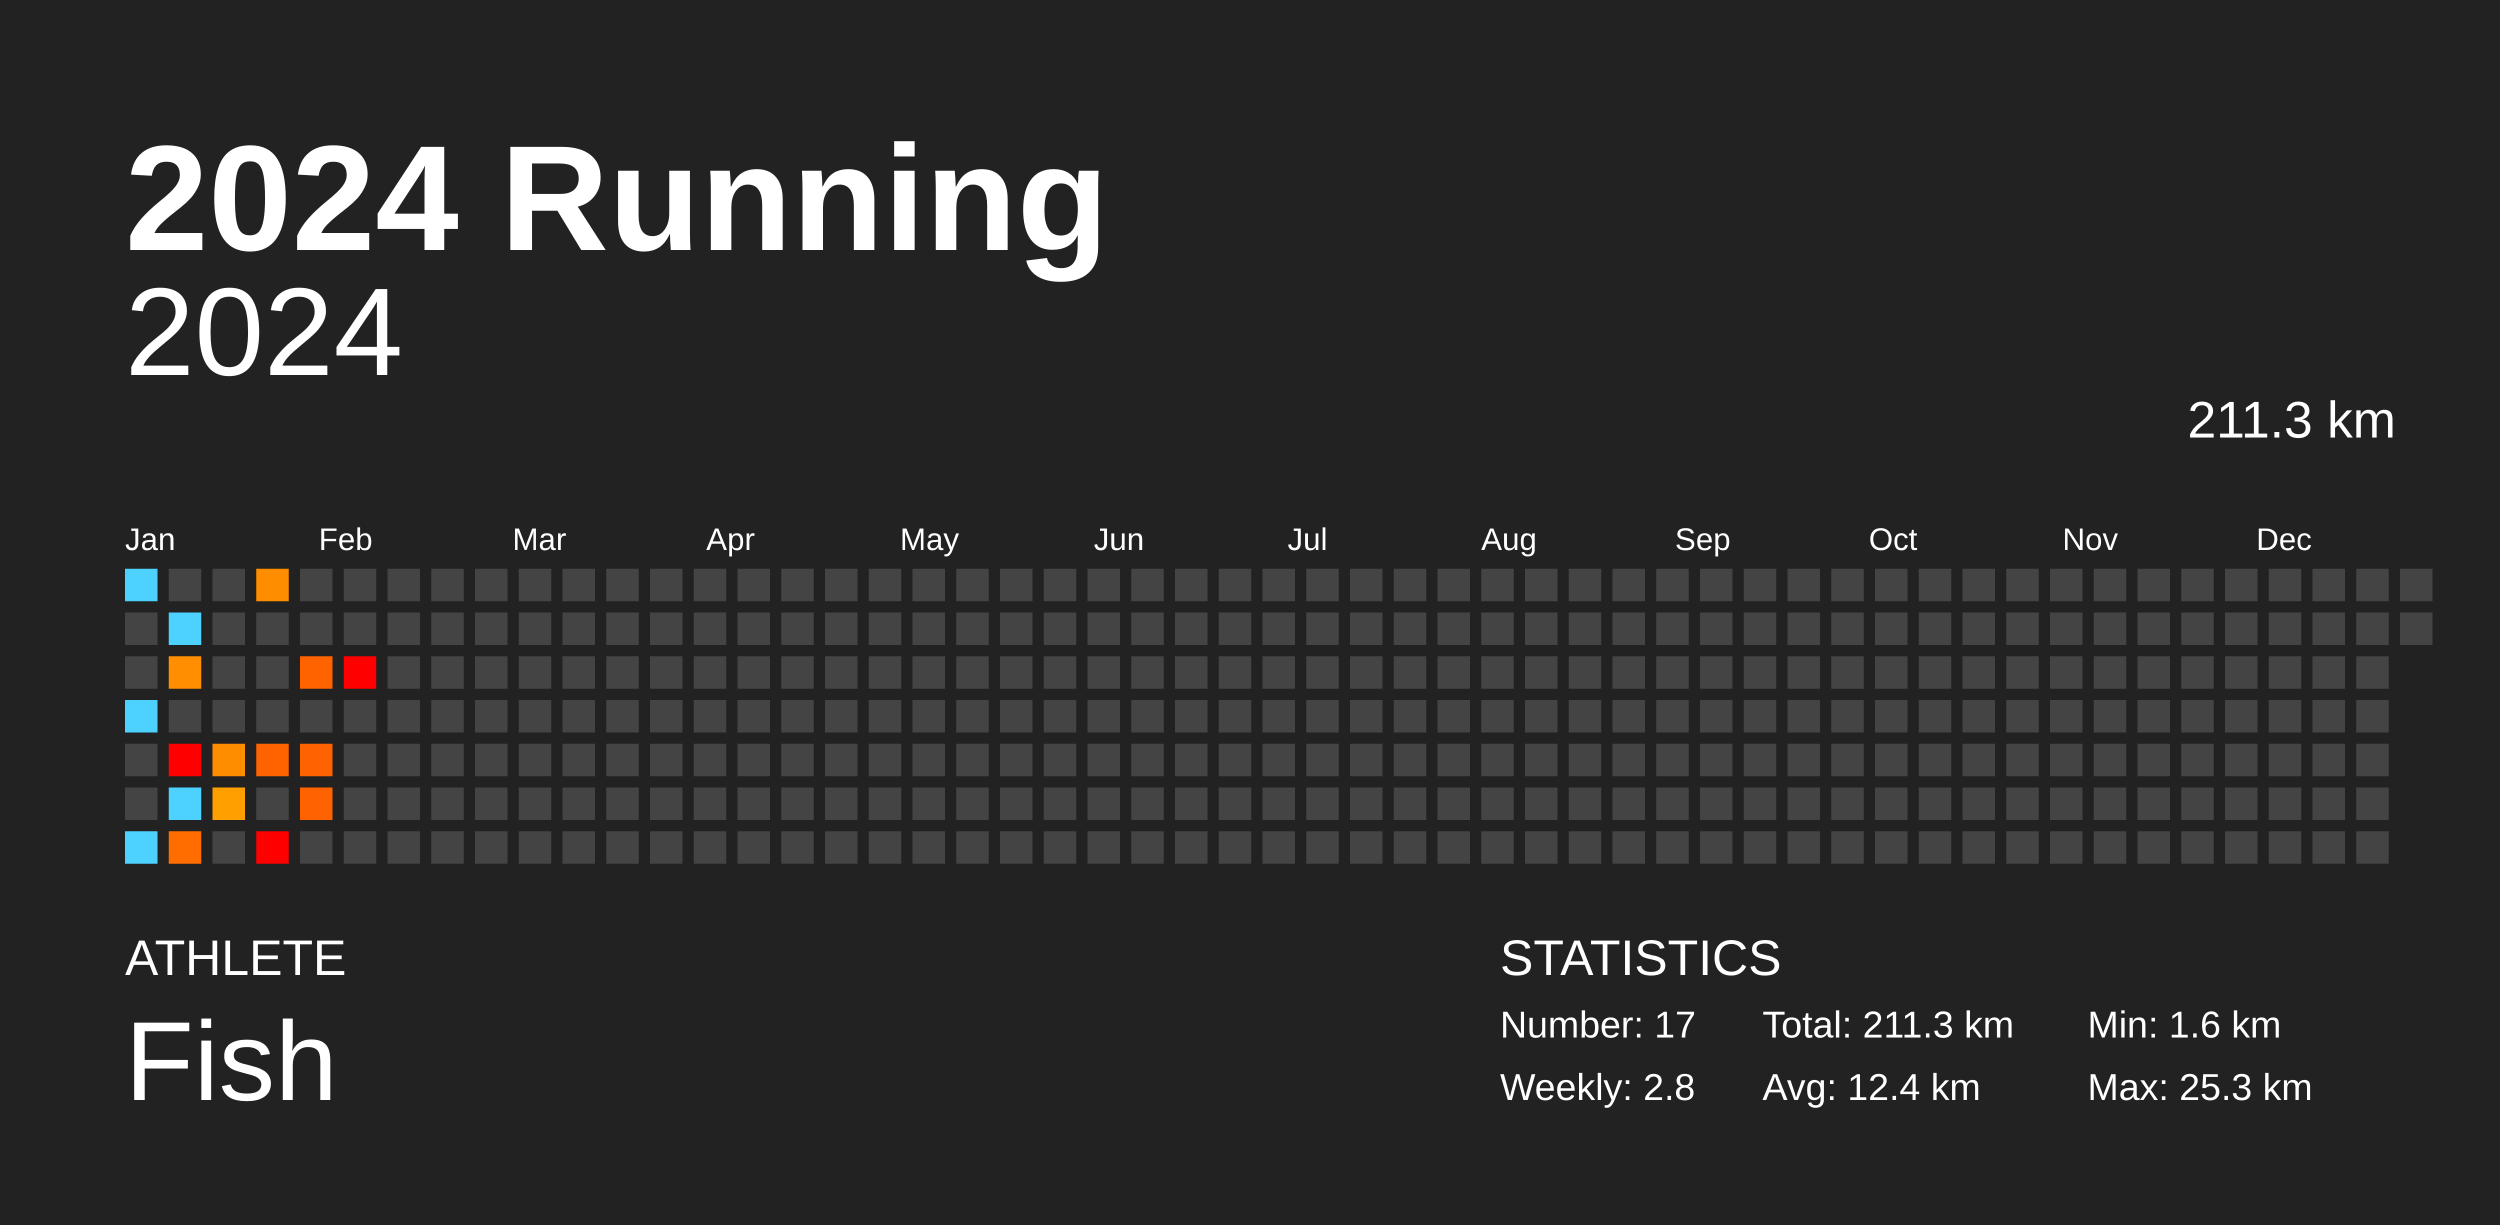
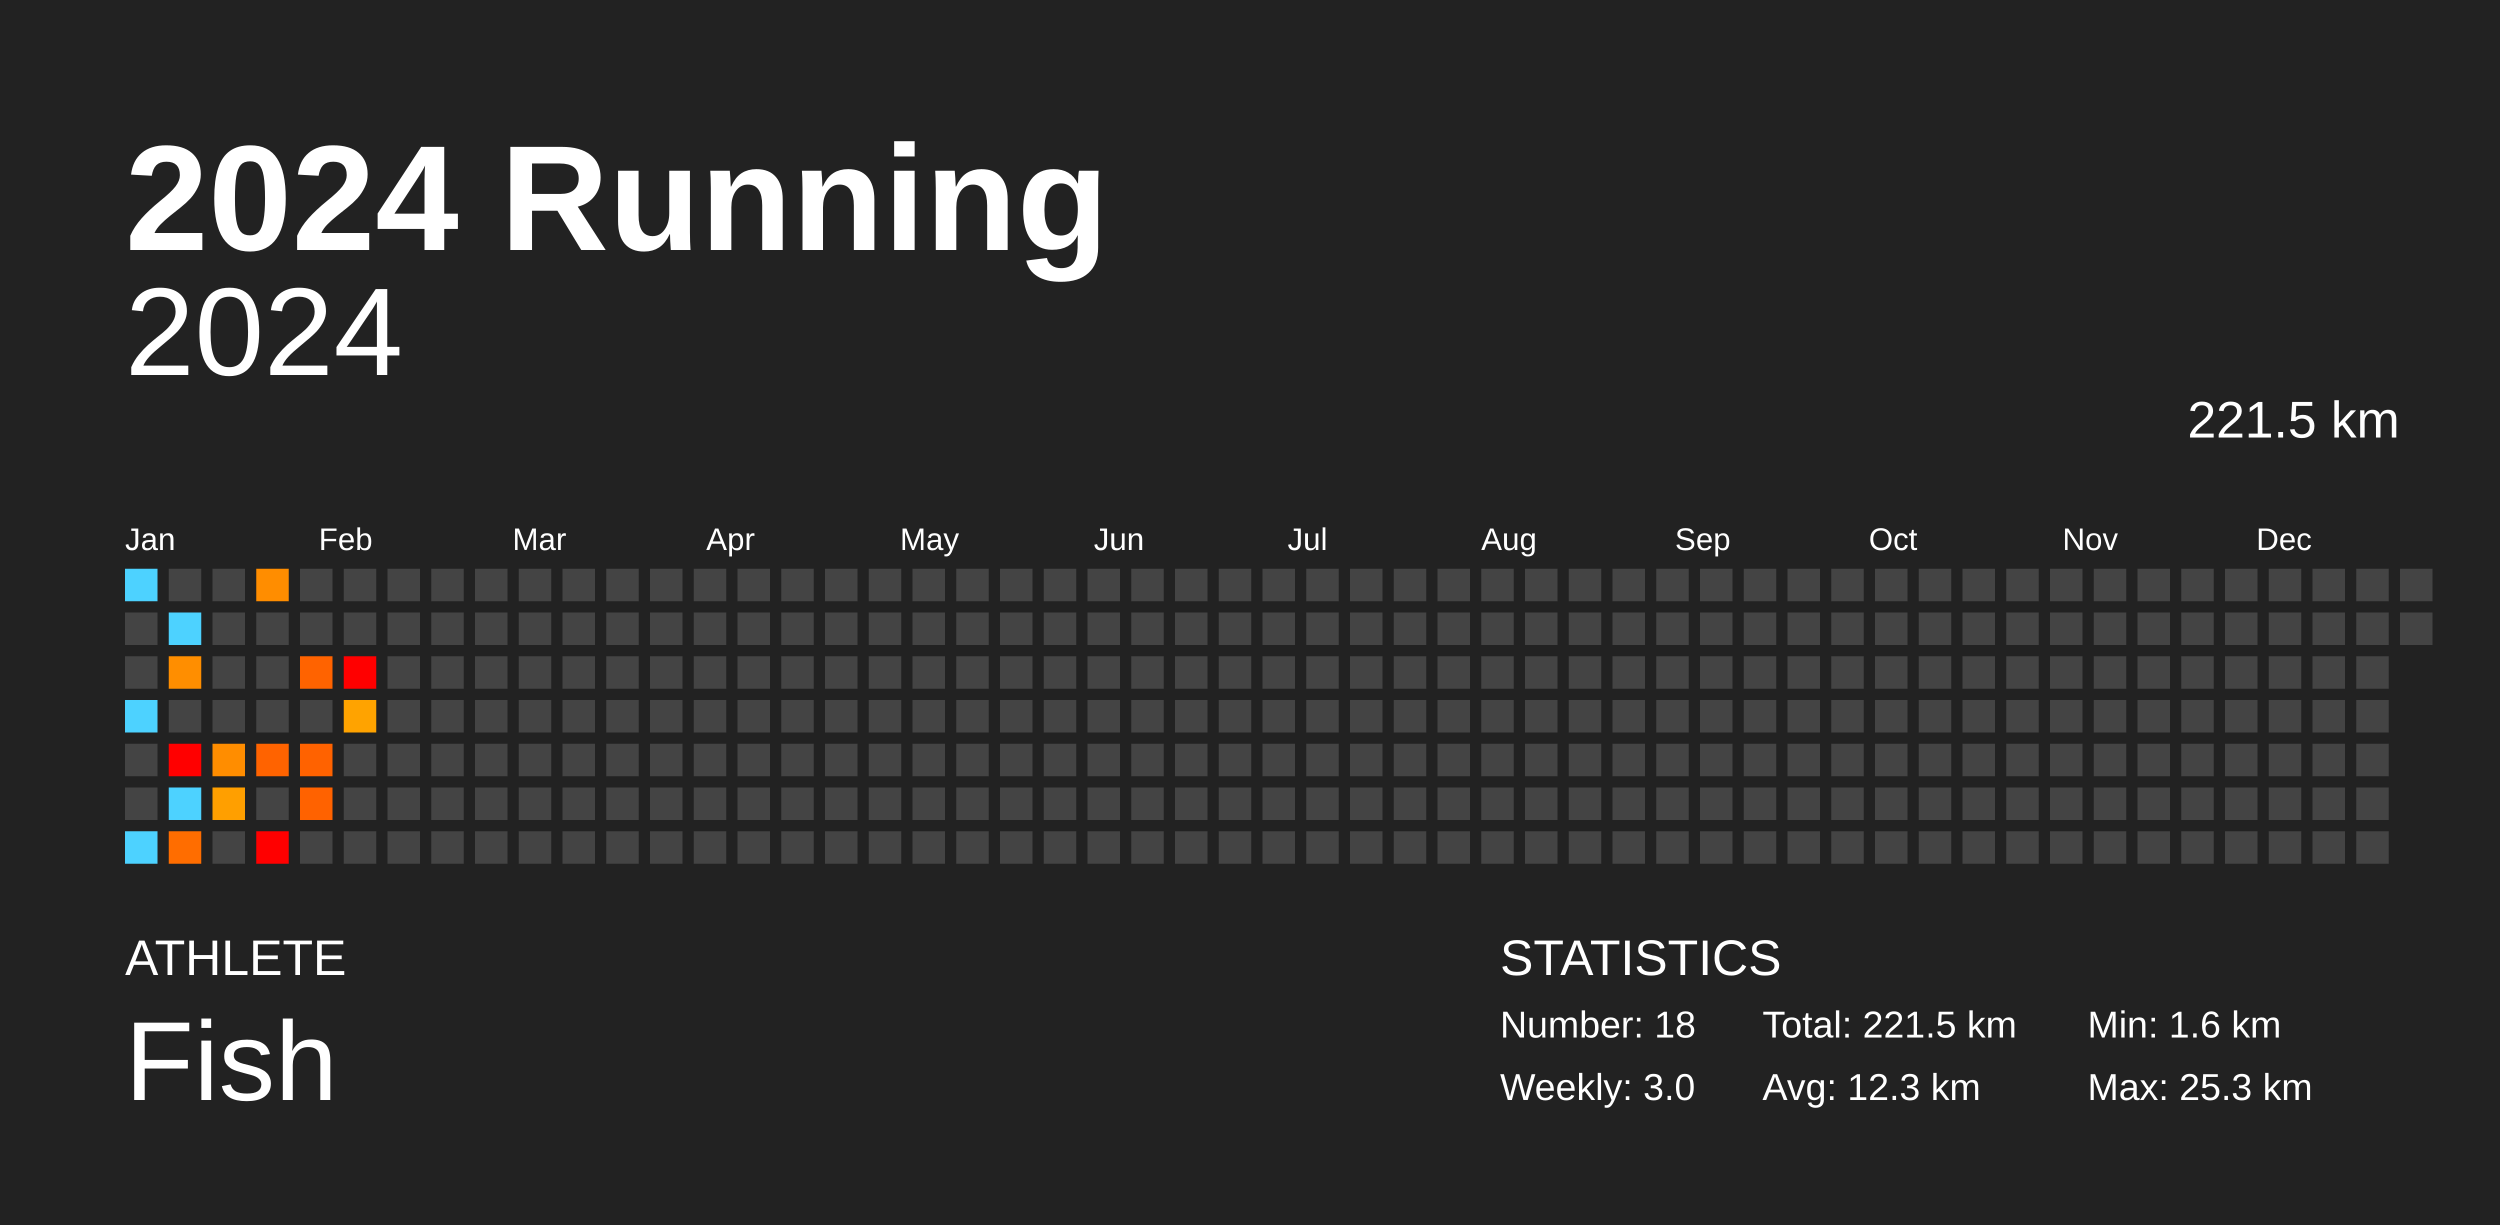
<svg xmlns="http://www.w3.org/2000/svg" baseProfile="full" height="98mm" version="1.1" viewBox="0,0,200,98" width="200mm">
  <defs />
  <rect fill="#222222" height="98" width="200" x="0" y="0" />
  <text fill="#FFFFFF" style="font-size:12px; font-family:Arial; font-weight:bold;" x="10" y="20">2024 Running</text>
  <text fill="#FFFFFF" style="font-size:4px; font-family:Arial" x="10" y="78">ATHLETE</text>
  <text fill="#FFFFFF" style="font-size:9px; font-family:Arial" x="10" y="88">Fish</text>
  <text fill="#FFFFFF" style="font-size:4px; font-family:Arial" x="120" y="78">STATISTICS</text>
-   <text fill="#FFFFFF" style="font-size:3px; font-family:Arial" x="120" y="83">Number: 17</text>
-   <text fill="#FFFFFF" style="font-size:3px; font-family:Arial" x="120" y="88">Weekly: 2.8</text>
-   <text fill="#FFFFFF" style="font-size:3px; font-family:Arial" x="141" y="83">Total: 211.3 km</text>
-   <text fill="#FFFFFF" style="font-size:3px; font-family:Arial" x="141" y="88">Avg: 12.4 km</text>
+   <text fill="#FFFFFF" style="font-size:3px; font-family:Arial" x="120" y="83">Number: 18</text>
+   <text fill="#FFFFFF" style="font-size:3px; font-family:Arial" x="120" y="88">Weekly: 3.0</text>
+   <text fill="#FFFFFF" style="font-size:3px; font-family:Arial" x="141" y="83">Total: 221.5 km</text>
+   <text fill="#FFFFFF" style="font-size:3px; font-family:Arial" x="141" y="88">Avg: 12.3 km</text>
  <text fill="#FFFFFF" style="font-size:3px; font-family:Arial" x="167" y="83">Min: 1.6 km</text>
  <text fill="#FFFFFF" style="font-size:3px; font-family:Arial" x="167" y="88">Max: 25.3 km</text>
  <text alignment-baseline="hanging" fill="#FFFFFF" style="font-size:10.0px; font-family:Arial;" x="10" y="30">2024</text>
-   <text alignment-baseline="hanging" fill="#FFFFFF" style="font-size:4.125px; font-family:Arial;" x="175" y="35">211.3 km</text>
+   <text alignment-baseline="hanging" fill="#FFFFFF" style="font-size:4.125px; font-family:Arial;" x="175" y="35">221.5 km</text>
  <text fill="#FFFFFF" style="font-size:2.5px; font-family:Arial" x="10.0" y="44">Jan</text>
  <text fill="#FFFFFF" style="font-size:2.5px; font-family:Arial" x="25.5" y="44">Feb</text>
  <text fill="#FFFFFF" style="font-size:2.5px; font-family:Arial" x="41.0" y="44">Mar</text>
  <text fill="#FFFFFF" style="font-size:2.5px; font-family:Arial" x="56.5" y="44">Apr</text>
  <text fill="#FFFFFF" style="font-size:2.5px; font-family:Arial" x="72.0" y="44">May</text>
  <text fill="#FFFFFF" style="font-size:2.5px; font-family:Arial" x="87.5" y="44">Jun</text>
  <text fill="#FFFFFF" style="font-size:2.5px; font-family:Arial" x="103.0" y="44">Jul</text>
  <text fill="#FFFFFF" style="font-size:2.5px; font-family:Arial" x="118.5" y="44">Aug</text>
  <text fill="#FFFFFF" style="font-size:2.5px; font-family:Arial" x="134.0" y="44">Sep</text>
  <text fill="#FFFFFF" style="font-size:2.5px; font-family:Arial" x="149.5" y="44">Oct</text>
  <text fill="#FFFFFF" style="font-size:2.5px; font-family:Arial" x="165.0" y="44">Nov</text>
  <text fill="#FFFFFF" style="font-size:2.5px; font-family:Arial" x="180.5" y="44">Dec</text>
  <rect fill="#4dd2ff" height="2.6" width="2.6" x="10.0" y="45.5" />
  <rect fill="#444444" height="2.6" width="2.6" x="10.0" y="49.0" />
  <rect fill="#444444" height="2.6" width="2.6" x="10.0" y="52.5" />
  <rect fill="#4dd2ff" height="2.6" width="2.6" x="10.0" y="56.0" />
  <rect fill="#444444" height="2.6" width="2.6" x="10.0" y="59.5" />
  <rect fill="#444444" height="2.6" width="2.6" x="10.0" y="63.0" />
  <rect fill="#4dd2ff" height="2.6" width="2.6" x="10.0" y="66.5" />
  <rect fill="#444444" height="2.6" width="2.6" x="13.5" y="45.5" />
  <rect fill="#4dd2ff" height="2.6" width="2.6" x="13.5" y="49.0" />
  <rect fill="#ff8e00" height="2.6" width="2.6" x="13.5" y="52.5" />
  <rect fill="#444444" height="2.6" width="2.6" x="13.5" y="56.0" />
  <rect fill="red" height="2.6" width="2.6" x="13.5" y="59.5" />
  <rect fill="#4dd2ff" height="2.6" width="2.6" x="13.5" y="63.0" />
  <rect fill="#ff6d00" height="2.6" width="2.6" x="13.5" y="66.5" />
  <rect fill="#444444" height="2.6" width="2.6" x="17.0" y="45.5" />
  <rect fill="#444444" height="2.6" width="2.6" x="17.0" y="49.0" />
  <rect fill="#444444" height="2.6" width="2.6" x="17.0" y="52.5" />
  <rect fill="#444444" height="2.6" width="2.6" x="17.0" y="56.0" />
  <rect fill="#ff8d00" height="2.6" width="2.6" x="17.0" y="59.5" />
  <rect fill="#ff9f00" height="2.6" width="2.6" x="17.0" y="63.0" />
  <rect fill="#444444" height="2.6" width="2.6" x="17.0" y="66.5" />
  <rect fill="#ff8d00" height="2.6" width="2.6" x="20.5" y="45.5" />
  <rect fill="#444444" height="2.6" width="2.6" x="20.5" y="49.0" />
  <rect fill="#444444" height="2.6" width="2.6" x="20.5" y="52.5" />
  <rect fill="#444444" height="2.6" width="2.6" x="20.5" y="56.0" />
  <rect fill="#ff6300" height="2.6" width="2.6" x="20.5" y="59.5" />
  <rect fill="#444444" height="2.6" width="2.6" x="20.5" y="63.0" />
  <rect fill="red" height="2.6" width="2.6" x="20.5" y="66.5" />
  <rect fill="#444444" height="2.6" width="2.6" x="24.0" y="45.5" />
  <rect fill="#444444" height="2.6" width="2.6" x="24.0" y="49.0" />
  <rect fill="#ff6300" height="2.6" width="2.6" x="24.0" y="52.5" />
  <rect fill="#444444" height="2.6" width="2.6" x="24.0" y="56.0" />
  <rect fill="#ff6200" height="2.6" width="2.6" x="24.0" y="59.5" />
  <rect fill="#ff6200" height="2.6" width="2.6" x="24.0" y="63.0" />
  <rect fill="#444444" height="2.6" width="2.6" x="24.0" y="66.5" />
  <rect fill="#444444" height="2.6" width="2.6" x="27.5" y="45.5" />
  <rect fill="#444444" height="2.6" width="2.6" x="27.5" y="49.0" />
  <rect fill="red" height="2.6" width="2.6" x="27.5" y="52.5" />
-   <rect fill="#444444" height="2.6" width="2.6" x="27.5" y="56.0" />
+   <rect fill="#ffa300" height="2.6" width="2.6" x="27.5" y="56.0" />
  <rect fill="#444444" height="2.6" width="2.6" x="27.5" y="59.5" />
  <rect fill="#444444" height="2.6" width="2.6" x="27.5" y="63.0" />
  <rect fill="#444444" height="2.6" width="2.6" x="27.5" y="66.5" />
  <rect fill="#444444" height="2.6" width="2.6" x="31.0" y="45.5" />
  <rect fill="#444444" height="2.6" width="2.6" x="31.0" y="49.0" />
  <rect fill="#444444" height="2.6" width="2.6" x="31.0" y="52.5" />
  <rect fill="#444444" height="2.6" width="2.6" x="31.0" y="56.0" />
  <rect fill="#444444" height="2.6" width="2.6" x="31.0" y="59.5" />
  <rect fill="#444444" height="2.6" width="2.6" x="31.0" y="63.0" />
  <rect fill="#444444" height="2.6" width="2.6" x="31.0" y="66.5" />
  <rect fill="#444444" height="2.6" width="2.6" x="34.5" y="45.5" />
  <rect fill="#444444" height="2.6" width="2.6" x="34.5" y="49.0" />
  <rect fill="#444444" height="2.6" width="2.6" x="34.5" y="52.5" />
  <rect fill="#444444" height="2.6" width="2.6" x="34.5" y="56.0" />
  <rect fill="#444444" height="2.6" width="2.6" x="34.5" y="59.5" />
  <rect fill="#444444" height="2.6" width="2.6" x="34.5" y="63.0" />
  <rect fill="#444444" height="2.6" width="2.6" x="34.5" y="66.5" />
  <rect fill="#444444" height="2.6" width="2.6" x="38.0" y="45.5" />
  <rect fill="#444444" height="2.6" width="2.6" x="38.0" y="49.0" />
  <rect fill="#444444" height="2.6" width="2.6" x="38.0" y="52.5" />
  <rect fill="#444444" height="2.6" width="2.6" x="38.0" y="56.0" />
  <rect fill="#444444" height="2.6" width="2.6" x="38.0" y="59.5" />
  <rect fill="#444444" height="2.6" width="2.6" x="38.0" y="63.0" />
  <rect fill="#444444" height="2.6" width="2.6" x="38.0" y="66.5" />
  <rect fill="#444444" height="2.6" width="2.6" x="41.5" y="45.5" />
  <rect fill="#444444" height="2.6" width="2.6" x="41.5" y="49.0" />
  <rect fill="#444444" height="2.6" width="2.6" x="41.5" y="52.5" />
  <rect fill="#444444" height="2.6" width="2.6" x="41.5" y="56.0" />
  <rect fill="#444444" height="2.6" width="2.6" x="41.5" y="59.5" />
  <rect fill="#444444" height="2.6" width="2.6" x="41.5" y="63.0" />
  <rect fill="#444444" height="2.6" width="2.6" x="41.5" y="66.5" />
  <rect fill="#444444" height="2.6" width="2.6" x="45.0" y="45.5" />
  <rect fill="#444444" height="2.6" width="2.6" x="45.0" y="49.0" />
  <rect fill="#444444" height="2.6" width="2.6" x="45.0" y="52.5" />
  <rect fill="#444444" height="2.6" width="2.6" x="45.0" y="56.0" />
  <rect fill="#444444" height="2.6" width="2.6" x="45.0" y="59.5" />
  <rect fill="#444444" height="2.6" width="2.6" x="45.0" y="63.0" />
  <rect fill="#444444" height="2.6" width="2.6" x="45.0" y="66.5" />
  <rect fill="#444444" height="2.6" width="2.6" x="48.5" y="45.5" />
  <rect fill="#444444" height="2.6" width="2.6" x="48.5" y="49.0" />
  <rect fill="#444444" height="2.6" width="2.6" x="48.5" y="52.5" />
  <rect fill="#444444" height="2.6" width="2.6" x="48.5" y="56.0" />
  <rect fill="#444444" height="2.6" width="2.6" x="48.5" y="59.5" />
  <rect fill="#444444" height="2.6" width="2.6" x="48.5" y="63.0" />
  <rect fill="#444444" height="2.6" width="2.6" x="48.5" y="66.5" />
  <rect fill="#444444" height="2.6" width="2.6" x="52.0" y="45.5" />
  <rect fill="#444444" height="2.6" width="2.6" x="52.0" y="49.0" />
  <rect fill="#444444" height="2.6" width="2.6" x="52.0" y="52.5" />
  <rect fill="#444444" height="2.6" width="2.6" x="52.0" y="56.0" />
  <rect fill="#444444" height="2.6" width="2.6" x="52.0" y="59.5" />
  <rect fill="#444444" height="2.6" width="2.6" x="52.0" y="63.0" />
  <rect fill="#444444" height="2.6" width="2.6" x="52.0" y="66.5" />
  <rect fill="#444444" height="2.6" width="2.6" x="55.5" y="45.5" />
  <rect fill="#444444" height="2.6" width="2.6" x="55.5" y="49.0" />
  <rect fill="#444444" height="2.6" width="2.6" x="55.5" y="52.5" />
  <rect fill="#444444" height="2.6" width="2.6" x="55.5" y="56.0" />
  <rect fill="#444444" height="2.6" width="2.6" x="55.5" y="59.5" />
  <rect fill="#444444" height="2.6" width="2.6" x="55.5" y="63.0" />
  <rect fill="#444444" height="2.6" width="2.6" x="55.5" y="66.5" />
  <rect fill="#444444" height="2.6" width="2.6" x="59.0" y="45.5" />
  <rect fill="#444444" height="2.6" width="2.6" x="59.0" y="49.0" />
  <rect fill="#444444" height="2.6" width="2.6" x="59.0" y="52.5" />
  <rect fill="#444444" height="2.6" width="2.6" x="59.0" y="56.0" />
  <rect fill="#444444" height="2.6" width="2.6" x="59.0" y="59.5" />
  <rect fill="#444444" height="2.6" width="2.6" x="59.0" y="63.0" />
  <rect fill="#444444" height="2.6" width="2.6" x="59.0" y="66.5" />
  <rect fill="#444444" height="2.6" width="2.6" x="62.5" y="45.5" />
  <rect fill="#444444" height="2.6" width="2.6" x="62.5" y="49.0" />
  <rect fill="#444444" height="2.6" width="2.6" x="62.5" y="52.5" />
  <rect fill="#444444" height="2.6" width="2.6" x="62.5" y="56.0" />
  <rect fill="#444444" height="2.6" width="2.6" x="62.5" y="59.5" />
  <rect fill="#444444" height="2.6" width="2.6" x="62.5" y="63.0" />
  <rect fill="#444444" height="2.6" width="2.6" x="62.5" y="66.5" />
  <rect fill="#444444" height="2.6" width="2.6" x="66.0" y="45.5" />
  <rect fill="#444444" height="2.6" width="2.6" x="66.0" y="49.0" />
  <rect fill="#444444" height="2.6" width="2.6" x="66.0" y="52.5" />
  <rect fill="#444444" height="2.6" width="2.6" x="66.0" y="56.0" />
  <rect fill="#444444" height="2.6" width="2.6" x="66.0" y="59.5" />
  <rect fill="#444444" height="2.6" width="2.6" x="66.0" y="63.0" />
  <rect fill="#444444" height="2.6" width="2.6" x="66.0" y="66.5" />
  <rect fill="#444444" height="2.6" width="2.6" x="69.5" y="45.5" />
  <rect fill="#444444" height="2.6" width="2.6" x="69.5" y="49.0" />
  <rect fill="#444444" height="2.6" width="2.6" x="69.5" y="52.5" />
  <rect fill="#444444" height="2.6" width="2.6" x="69.5" y="56.0" />
  <rect fill="#444444" height="2.6" width="2.6" x="69.5" y="59.5" />
  <rect fill="#444444" height="2.6" width="2.6" x="69.5" y="63.0" />
  <rect fill="#444444" height="2.6" width="2.6" x="69.5" y="66.5" />
  <rect fill="#444444" height="2.6" width="2.6" x="73.0" y="45.5" />
  <rect fill="#444444" height="2.6" width="2.6" x="73.0" y="49.0" />
  <rect fill="#444444" height="2.6" width="2.6" x="73.0" y="52.5" />
  <rect fill="#444444" height="2.6" width="2.6" x="73.0" y="56.0" />
  <rect fill="#444444" height="2.6" width="2.6" x="73.0" y="59.5" />
  <rect fill="#444444" height="2.6" width="2.6" x="73.0" y="63.0" />
  <rect fill="#444444" height="2.6" width="2.6" x="73.0" y="66.5" />
  <rect fill="#444444" height="2.6" width="2.6" x="76.5" y="45.5" />
  <rect fill="#444444" height="2.6" width="2.6" x="76.5" y="49.0" />
  <rect fill="#444444" height="2.6" width="2.6" x="76.5" y="52.5" />
  <rect fill="#444444" height="2.6" width="2.6" x="76.5" y="56.0" />
  <rect fill="#444444" height="2.6" width="2.6" x="76.5" y="59.5" />
  <rect fill="#444444" height="2.6" width="2.6" x="76.5" y="63.0" />
  <rect fill="#444444" height="2.6" width="2.6" x="76.5" y="66.5" />
  <rect fill="#444444" height="2.6" width="2.6" x="80.0" y="45.5" />
  <rect fill="#444444" height="2.6" width="2.6" x="80.0" y="49.0" />
  <rect fill="#444444" height="2.6" width="2.6" x="80.0" y="52.5" />
  <rect fill="#444444" height="2.6" width="2.6" x="80.0" y="56.0" />
  <rect fill="#444444" height="2.6" width="2.6" x="80.0" y="59.5" />
  <rect fill="#444444" height="2.6" width="2.6" x="80.0" y="63.0" />
  <rect fill="#444444" height="2.6" width="2.6" x="80.0" y="66.5" />
  <rect fill="#444444" height="2.6" width="2.6" x="83.5" y="45.5" />
  <rect fill="#444444" height="2.6" width="2.6" x="83.5" y="49.0" />
  <rect fill="#444444" height="2.6" width="2.6" x="83.5" y="52.5" />
  <rect fill="#444444" height="2.6" width="2.6" x="83.5" y="56.0" />
  <rect fill="#444444" height="2.6" width="2.6" x="83.5" y="59.5" />
  <rect fill="#444444" height="2.6" width="2.6" x="83.5" y="63.0" />
  <rect fill="#444444" height="2.6" width="2.6" x="83.5" y="66.5" />
  <rect fill="#444444" height="2.6" width="2.6" x="87.0" y="45.5" />
  <rect fill="#444444" height="2.6" width="2.6" x="87.0" y="49.0" />
  <rect fill="#444444" height="2.6" width="2.6" x="87.0" y="52.5" />
  <rect fill="#444444" height="2.6" width="2.6" x="87.0" y="56.0" />
  <rect fill="#444444" height="2.6" width="2.6" x="87.0" y="59.5" />
  <rect fill="#444444" height="2.6" width="2.6" x="87.0" y="63.0" />
  <rect fill="#444444" height="2.6" width="2.6" x="87.0" y="66.5" />
  <rect fill="#444444" height="2.6" width="2.6" x="90.5" y="45.5" />
  <rect fill="#444444" height="2.6" width="2.6" x="90.5" y="49.0" />
  <rect fill="#444444" height="2.6" width="2.6" x="90.5" y="52.5" />
  <rect fill="#444444" height="2.6" width="2.6" x="90.5" y="56.0" />
  <rect fill="#444444" height="2.6" width="2.6" x="90.5" y="59.5" />
  <rect fill="#444444" height="2.6" width="2.6" x="90.5" y="63.0" />
  <rect fill="#444444" height="2.6" width="2.6" x="90.5" y="66.5" />
  <rect fill="#444444" height="2.6" width="2.6" x="94.0" y="45.5" />
  <rect fill="#444444" height="2.6" width="2.6" x="94.0" y="49.0" />
  <rect fill="#444444" height="2.6" width="2.6" x="94.0" y="52.5" />
  <rect fill="#444444" height="2.6" width="2.6" x="94.0" y="56.0" />
  <rect fill="#444444" height="2.6" width="2.6" x="94.0" y="59.5" />
  <rect fill="#444444" height="2.6" width="2.6" x="94.0" y="63.0" />
  <rect fill="#444444" height="2.6" width="2.6" x="94.0" y="66.5" />
  <rect fill="#444444" height="2.6" width="2.6" x="97.5" y="45.5" />
  <rect fill="#444444" height="2.6" width="2.6" x="97.5" y="49.0" />
  <rect fill="#444444" height="2.6" width="2.6" x="97.5" y="52.5" />
  <rect fill="#444444" height="2.6" width="2.6" x="97.5" y="56.0" />
  <rect fill="#444444" height="2.6" width="2.6" x="97.5" y="59.5" />
  <rect fill="#444444" height="2.6" width="2.6" x="97.5" y="63.0" />
  <rect fill="#444444" height="2.6" width="2.6" x="97.5" y="66.5" />
  <rect fill="#444444" height="2.6" width="2.6" x="101.0" y="45.5" />
  <rect fill="#444444" height="2.6" width="2.6" x="101.0" y="49.0" />
  <rect fill="#444444" height="2.6" width="2.6" x="101.0" y="52.5" />
  <rect fill="#444444" height="2.6" width="2.6" x="101.0" y="56.0" />
  <rect fill="#444444" height="2.6" width="2.6" x="101.0" y="59.5" />
  <rect fill="#444444" height="2.6" width="2.6" x="101.0" y="63.0" />
  <rect fill="#444444" height="2.6" width="2.6" x="101.0" y="66.5" />
  <rect fill="#444444" height="2.6" width="2.6" x="104.5" y="45.5" />
  <rect fill="#444444" height="2.6" width="2.6" x="104.5" y="49.0" />
  <rect fill="#444444" height="2.6" width="2.6" x="104.5" y="52.5" />
  <rect fill="#444444" height="2.6" width="2.6" x="104.5" y="56.0" />
  <rect fill="#444444" height="2.6" width="2.6" x="104.5" y="59.5" />
  <rect fill="#444444" height="2.6" width="2.6" x="104.5" y="63.0" />
  <rect fill="#444444" height="2.6" width="2.6" x="104.5" y="66.5" />
  <rect fill="#444444" height="2.6" width="2.6" x="108.0" y="45.5" />
  <rect fill="#444444" height="2.6" width="2.6" x="108.0" y="49.0" />
  <rect fill="#444444" height="2.6" width="2.6" x="108.0" y="52.5" />
  <rect fill="#444444" height="2.6" width="2.6" x="108.0" y="56.0" />
  <rect fill="#444444" height="2.6" width="2.6" x="108.0" y="59.5" />
  <rect fill="#444444" height="2.6" width="2.6" x="108.0" y="63.0" />
  <rect fill="#444444" height="2.6" width="2.6" x="108.0" y="66.5" />
  <rect fill="#444444" height="2.6" width="2.6" x="111.5" y="45.5" />
  <rect fill="#444444" height="2.6" width="2.6" x="111.5" y="49.0" />
  <rect fill="#444444" height="2.6" width="2.6" x="111.5" y="52.5" />
  <rect fill="#444444" height="2.6" width="2.6" x="111.5" y="56.0" />
  <rect fill="#444444" height="2.6" width="2.6" x="111.5" y="59.5" />
  <rect fill="#444444" height="2.6" width="2.6" x="111.5" y="63.0" />
  <rect fill="#444444" height="2.6" width="2.6" x="111.5" y="66.5" />
  <rect fill="#444444" height="2.6" width="2.6" x="115.0" y="45.5" />
  <rect fill="#444444" height="2.6" width="2.6" x="115.0" y="49.0" />
  <rect fill="#444444" height="2.6" width="2.6" x="115.0" y="52.5" />
  <rect fill="#444444" height="2.6" width="2.6" x="115.0" y="56.0" />
  <rect fill="#444444" height="2.6" width="2.6" x="115.0" y="59.5" />
  <rect fill="#444444" height="2.6" width="2.6" x="115.0" y="63.0" />
  <rect fill="#444444" height="2.6" width="2.6" x="115.0" y="66.5" />
  <rect fill="#444444" height="2.6" width="2.6" x="118.5" y="45.5" />
  <rect fill="#444444" height="2.6" width="2.6" x="118.5" y="49.0" />
  <rect fill="#444444" height="2.6" width="2.6" x="118.5" y="52.5" />
  <rect fill="#444444" height="2.6" width="2.6" x="118.5" y="56.0" />
  <rect fill="#444444" height="2.6" width="2.6" x="118.5" y="59.5" />
  <rect fill="#444444" height="2.6" width="2.6" x="118.5" y="63.0" />
  <rect fill="#444444" height="2.6" width="2.6" x="118.5" y="66.5" />
  <rect fill="#444444" height="2.6" width="2.6" x="122.0" y="45.5" />
  <rect fill="#444444" height="2.6" width="2.6" x="122.0" y="49.0" />
  <rect fill="#444444" height="2.6" width="2.6" x="122.0" y="52.5" />
  <rect fill="#444444" height="2.6" width="2.6" x="122.0" y="56.0" />
  <rect fill="#444444" height="2.6" width="2.6" x="122.0" y="59.5" />
  <rect fill="#444444" height="2.6" width="2.6" x="122.0" y="63.0" />
  <rect fill="#444444" height="2.6" width="2.6" x="122.0" y="66.5" />
  <rect fill="#444444" height="2.6" width="2.6" x="125.5" y="45.5" />
  <rect fill="#444444" height="2.6" width="2.6" x="125.5" y="49.0" />
  <rect fill="#444444" height="2.6" width="2.6" x="125.5" y="52.5" />
  <rect fill="#444444" height="2.6" width="2.6" x="125.5" y="56.0" />
  <rect fill="#444444" height="2.6" width="2.6" x="125.5" y="59.5" />
  <rect fill="#444444" height="2.6" width="2.6" x="125.5" y="63.0" />
  <rect fill="#444444" height="2.6" width="2.6" x="125.5" y="66.5" />
  <rect fill="#444444" height="2.6" width="2.6" x="129.0" y="45.5" />
  <rect fill="#444444" height="2.6" width="2.6" x="129.0" y="49.0" />
  <rect fill="#444444" height="2.6" width="2.6" x="129.0" y="52.5" />
  <rect fill="#444444" height="2.6" width="2.6" x="129.0" y="56.0" />
  <rect fill="#444444" height="2.6" width="2.6" x="129.0" y="59.5" />
  <rect fill="#444444" height="2.6" width="2.6" x="129.0" y="63.0" />
  <rect fill="#444444" height="2.6" width="2.6" x="129.0" y="66.5" />
  <rect fill="#444444" height="2.6" width="2.6" x="132.5" y="45.5" />
  <rect fill="#444444" height="2.6" width="2.6" x="132.5" y="49.0" />
  <rect fill="#444444" height="2.6" width="2.6" x="132.5" y="52.5" />
  <rect fill="#444444" height="2.6" width="2.6" x="132.5" y="56.0" />
  <rect fill="#444444" height="2.6" width="2.6" x="132.5" y="59.5" />
  <rect fill="#444444" height="2.6" width="2.6" x="132.5" y="63.0" />
  <rect fill="#444444" height="2.6" width="2.6" x="132.5" y="66.5" />
  <rect fill="#444444" height="2.6" width="2.6" x="136.0" y="45.5" />
  <rect fill="#444444" height="2.6" width="2.6" x="136.0" y="49.0" />
  <rect fill="#444444" height="2.6" width="2.6" x="136.0" y="52.5" />
  <rect fill="#444444" height="2.6" width="2.6" x="136.0" y="56.0" />
  <rect fill="#444444" height="2.6" width="2.6" x="136.0" y="59.5" />
  <rect fill="#444444" height="2.6" width="2.6" x="136.0" y="63.0" />
  <rect fill="#444444" height="2.6" width="2.6" x="136.0" y="66.5" />
  <rect fill="#444444" height="2.6" width="2.6" x="139.5" y="45.5" />
  <rect fill="#444444" height="2.6" width="2.6" x="139.5" y="49.0" />
  <rect fill="#444444" height="2.6" width="2.6" x="139.5" y="52.5" />
  <rect fill="#444444" height="2.6" width="2.6" x="139.5" y="56.0" />
  <rect fill="#444444" height="2.6" width="2.6" x="139.5" y="59.5" />
  <rect fill="#444444" height="2.6" width="2.6" x="139.5" y="63.0" />
  <rect fill="#444444" height="2.6" width="2.6" x="139.5" y="66.5" />
  <rect fill="#444444" height="2.6" width="2.6" x="143.0" y="45.5" />
  <rect fill="#444444" height="2.6" width="2.6" x="143.0" y="49.0" />
  <rect fill="#444444" height="2.6" width="2.6" x="143.0" y="52.5" />
  <rect fill="#444444" height="2.6" width="2.6" x="143.0" y="56.0" />
  <rect fill="#444444" height="2.6" width="2.6" x="143.0" y="59.5" />
  <rect fill="#444444" height="2.6" width="2.6" x="143.0" y="63.0" />
  <rect fill="#444444" height="2.6" width="2.6" x="143.0" y="66.5" />
  <rect fill="#444444" height="2.6" width="2.6" x="146.5" y="45.5" />
  <rect fill="#444444" height="2.6" width="2.6" x="146.5" y="49.0" />
  <rect fill="#444444" height="2.6" width="2.6" x="146.5" y="52.5" />
  <rect fill="#444444" height="2.6" width="2.6" x="146.5" y="56.0" />
  <rect fill="#444444" height="2.6" width="2.6" x="146.5" y="59.5" />
  <rect fill="#444444" height="2.6" width="2.6" x="146.5" y="63.0" />
  <rect fill="#444444" height="2.6" width="2.6" x="146.5" y="66.5" />
  <rect fill="#444444" height="2.6" width="2.6" x="150.0" y="45.5" />
  <rect fill="#444444" height="2.6" width="2.6" x="150.0" y="49.0" />
  <rect fill="#444444" height="2.6" width="2.6" x="150.0" y="52.5" />
  <rect fill="#444444" height="2.6" width="2.6" x="150.0" y="56.0" />
  <rect fill="#444444" height="2.6" width="2.6" x="150.0" y="59.5" />
  <rect fill="#444444" height="2.6" width="2.6" x="150.0" y="63.0" />
  <rect fill="#444444" height="2.6" width="2.6" x="150.0" y="66.5" />
  <rect fill="#444444" height="2.6" width="2.6" x="153.5" y="45.5" />
  <rect fill="#444444" height="2.6" width="2.6" x="153.5" y="49.0" />
  <rect fill="#444444" height="2.6" width="2.6" x="153.5" y="52.5" />
  <rect fill="#444444" height="2.6" width="2.6" x="153.5" y="56.0" />
  <rect fill="#444444" height="2.6" width="2.6" x="153.5" y="59.5" />
  <rect fill="#444444" height="2.6" width="2.6" x="153.5" y="63.0" />
  <rect fill="#444444" height="2.6" width="2.6" x="153.5" y="66.5" />
  <rect fill="#444444" height="2.6" width="2.6" x="157.0" y="45.5" />
  <rect fill="#444444" height="2.6" width="2.6" x="157.0" y="49.0" />
  <rect fill="#444444" height="2.6" width="2.6" x="157.0" y="52.5" />
  <rect fill="#444444" height="2.6" width="2.6" x="157.0" y="56.0" />
  <rect fill="#444444" height="2.6" width="2.6" x="157.0" y="59.5" />
  <rect fill="#444444" height="2.6" width="2.6" x="157.0" y="63.0" />
  <rect fill="#444444" height="2.6" width="2.6" x="157.0" y="66.5" />
  <rect fill="#444444" height="2.6" width="2.6" x="160.5" y="45.5" />
  <rect fill="#444444" height="2.6" width="2.6" x="160.5" y="49.0" />
  <rect fill="#444444" height="2.6" width="2.6" x="160.5" y="52.5" />
  <rect fill="#444444" height="2.6" width="2.6" x="160.5" y="56.0" />
  <rect fill="#444444" height="2.6" width="2.6" x="160.5" y="59.5" />
  <rect fill="#444444" height="2.6" width="2.6" x="160.5" y="63.0" />
  <rect fill="#444444" height="2.6" width="2.6" x="160.5" y="66.5" />
  <rect fill="#444444" height="2.6" width="2.6" x="164.0" y="45.5" />
  <rect fill="#444444" height="2.6" width="2.6" x="164.0" y="49.0" />
  <rect fill="#444444" height="2.6" width="2.6" x="164.0" y="52.5" />
  <rect fill="#444444" height="2.6" width="2.6" x="164.0" y="56.0" />
  <rect fill="#444444" height="2.6" width="2.6" x="164.0" y="59.5" />
  <rect fill="#444444" height="2.6" width="2.6" x="164.0" y="63.0" />
  <rect fill="#444444" height="2.6" width="2.6" x="164.0" y="66.5" />
  <rect fill="#444444" height="2.6" width="2.6" x="167.5" y="45.5" />
  <rect fill="#444444" height="2.6" width="2.6" x="167.5" y="49.0" />
  <rect fill="#444444" height="2.6" width="2.6" x="167.5" y="52.5" />
  <rect fill="#444444" height="2.6" width="2.6" x="167.5" y="56.0" />
  <rect fill="#444444" height="2.6" width="2.6" x="167.5" y="59.5" />
  <rect fill="#444444" height="2.6" width="2.6" x="167.5" y="63.0" />
  <rect fill="#444444" height="2.6" width="2.6" x="167.5" y="66.5" />
  <rect fill="#444444" height="2.6" width="2.6" x="171.0" y="45.5" />
  <rect fill="#444444" height="2.6" width="2.6" x="171.0" y="49.0" />
  <rect fill="#444444" height="2.6" width="2.6" x="171.0" y="52.5" />
  <rect fill="#444444" height="2.6" width="2.6" x="171.0" y="56.0" />
  <rect fill="#444444" height="2.6" width="2.6" x="171.0" y="59.5" />
  <rect fill="#444444" height="2.6" width="2.6" x="171.0" y="63.0" />
  <rect fill="#444444" height="2.6" width="2.6" x="171.0" y="66.5" />
  <rect fill="#444444" height="2.6" width="2.6" x="174.5" y="45.5" />
  <rect fill="#444444" height="2.6" width="2.6" x="174.5" y="49.0" />
  <rect fill="#444444" height="2.6" width="2.6" x="174.5" y="52.5" />
  <rect fill="#444444" height="2.6" width="2.6" x="174.5" y="56.0" />
  <rect fill="#444444" height="2.6" width="2.6" x="174.5" y="59.5" />
  <rect fill="#444444" height="2.6" width="2.6" x="174.5" y="63.0" />
  <rect fill="#444444" height="2.6" width="2.6" x="174.5" y="66.5" />
  <rect fill="#444444" height="2.6" width="2.6" x="178.0" y="45.5" />
  <rect fill="#444444" height="2.6" width="2.6" x="178.0" y="49.0" />
  <rect fill="#444444" height="2.6" width="2.6" x="178.0" y="52.5" />
  <rect fill="#444444" height="2.6" width="2.6" x="178.0" y="56.0" />
  <rect fill="#444444" height="2.6" width="2.6" x="178.0" y="59.5" />
  <rect fill="#444444" height="2.6" width="2.6" x="178.0" y="63.0" />
  <rect fill="#444444" height="2.6" width="2.6" x="178.0" y="66.5" />
  <rect fill="#444444" height="2.6" width="2.6" x="181.5" y="45.5" />
  <rect fill="#444444" height="2.6" width="2.6" x="181.5" y="49.0" />
  <rect fill="#444444" height="2.6" width="2.6" x="181.5" y="52.5" />
  <rect fill="#444444" height="2.6" width="2.6" x="181.5" y="56.0" />
  <rect fill="#444444" height="2.6" width="2.6" x="181.5" y="59.5" />
  <rect fill="#444444" height="2.6" width="2.6" x="181.5" y="63.0" />
  <rect fill="#444444" height="2.6" width="2.6" x="181.5" y="66.5" />
  <rect fill="#444444" height="2.6" width="2.6" x="185.0" y="45.5" />
  <rect fill="#444444" height="2.6" width="2.6" x="185.0" y="49.0" />
  <rect fill="#444444" height="2.6" width="2.6" x="185.0" y="52.5" />
  <rect fill="#444444" height="2.6" width="2.6" x="185.0" y="56.0" />
  <rect fill="#444444" height="2.6" width="2.6" x="185.0" y="59.5" />
  <rect fill="#444444" height="2.6" width="2.6" x="185.0" y="63.0" />
  <rect fill="#444444" height="2.6" width="2.6" x="185.0" y="66.5" />
  <rect fill="#444444" height="2.6" width="2.6" x="188.5" y="45.5" />
  <rect fill="#444444" height="2.6" width="2.6" x="188.5" y="49.0" />
  <rect fill="#444444" height="2.6" width="2.6" x="188.5" y="52.5" />
  <rect fill="#444444" height="2.6" width="2.6" x="188.5" y="56.0" />
  <rect fill="#444444" height="2.6" width="2.6" x="188.5" y="59.5" />
  <rect fill="#444444" height="2.6" width="2.6" x="188.5" y="63.0" />
  <rect fill="#444444" height="2.6" width="2.6" x="188.5" y="66.5" />
  <rect fill="#444444" height="2.6" width="2.6" x="192.0" y="45.5" />
  <rect fill="#444444" height="2.6" width="2.6" x="192.0" y="49.0" />
</svg>
